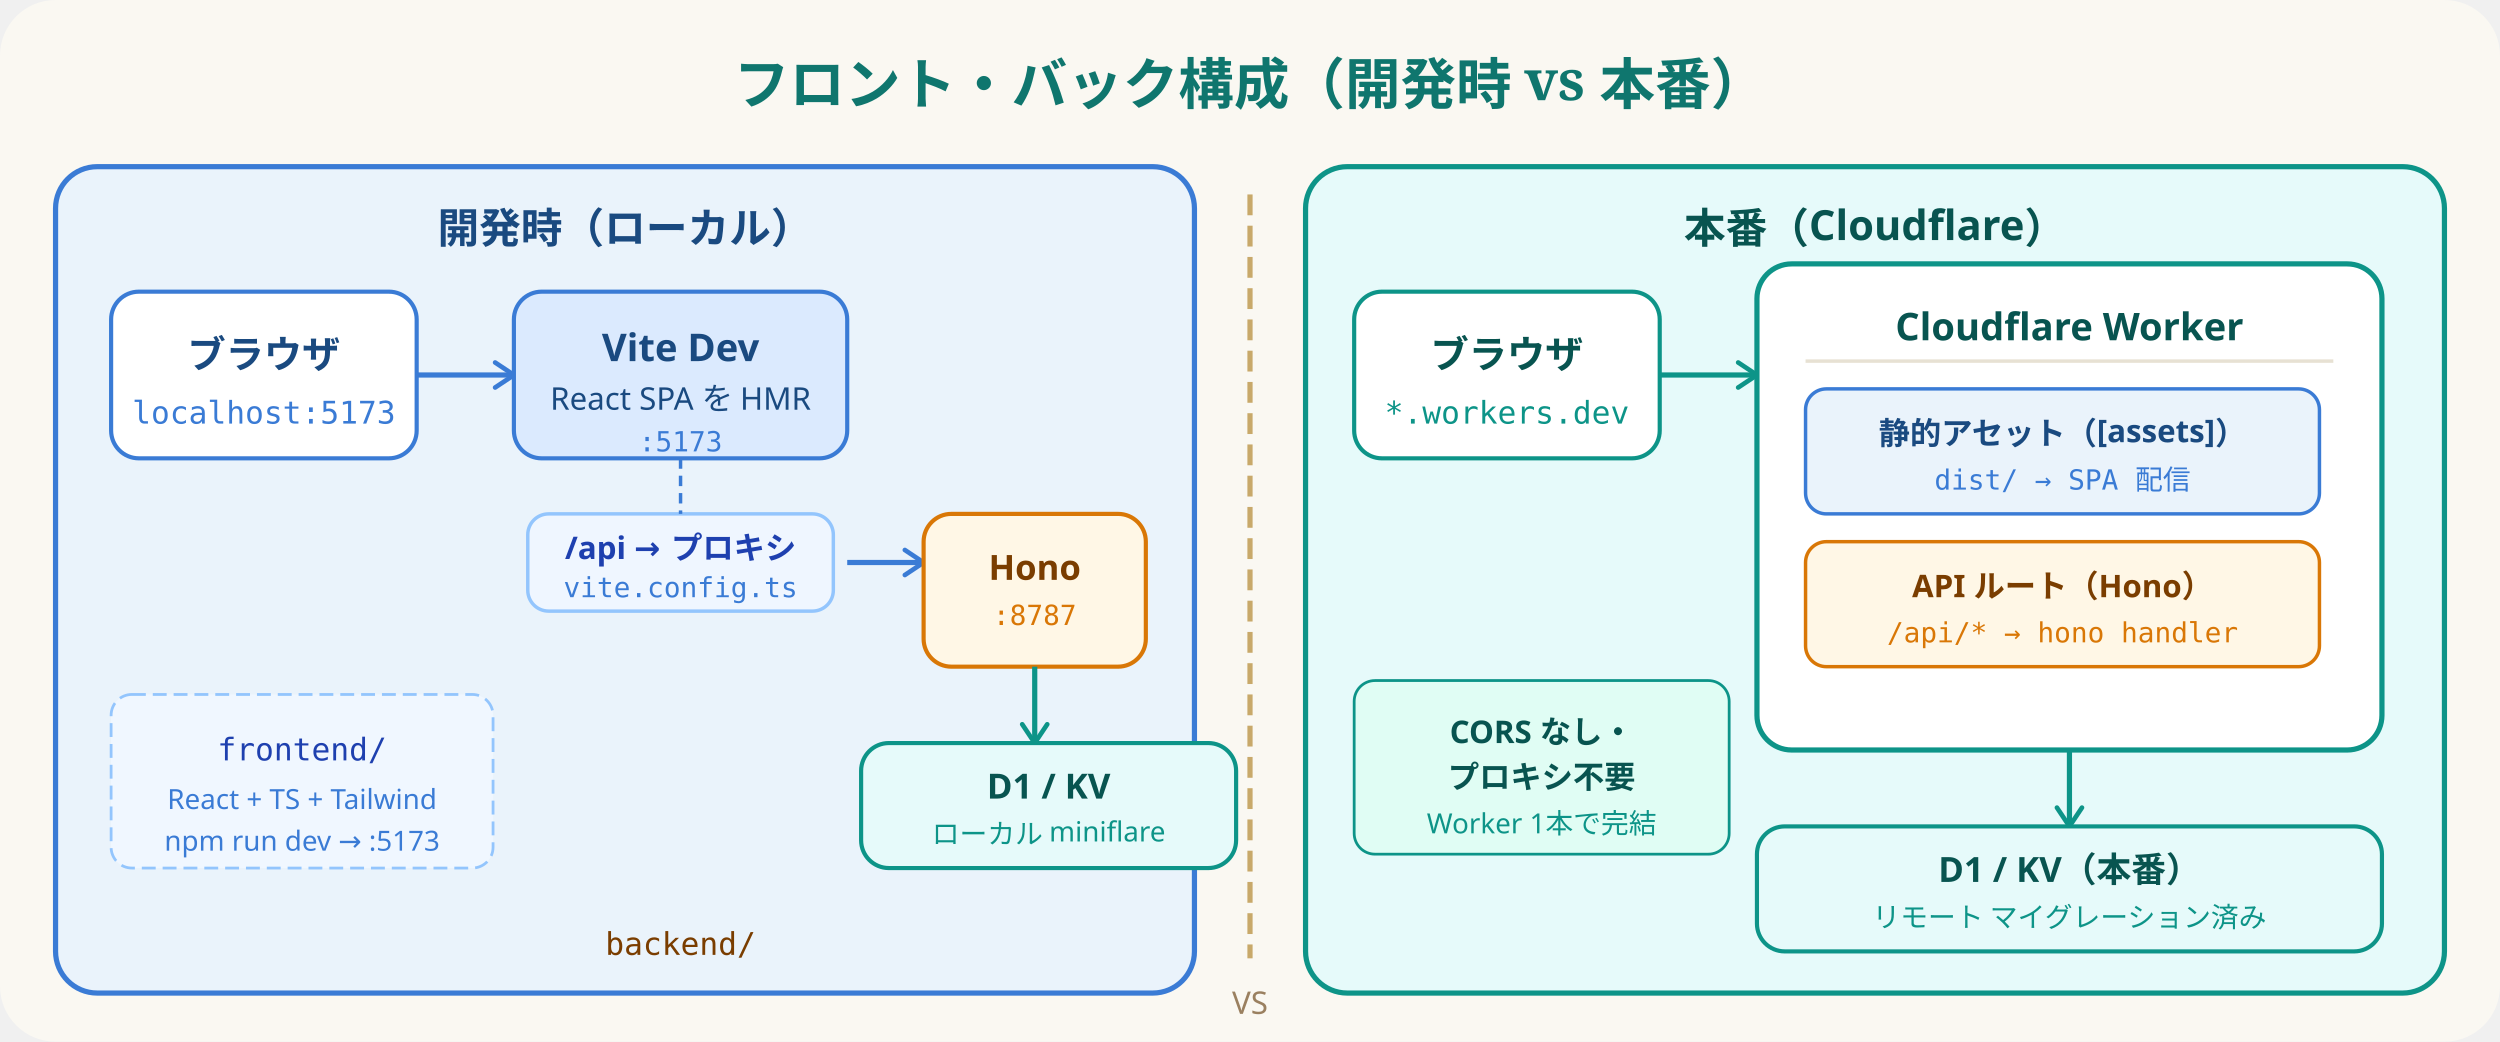
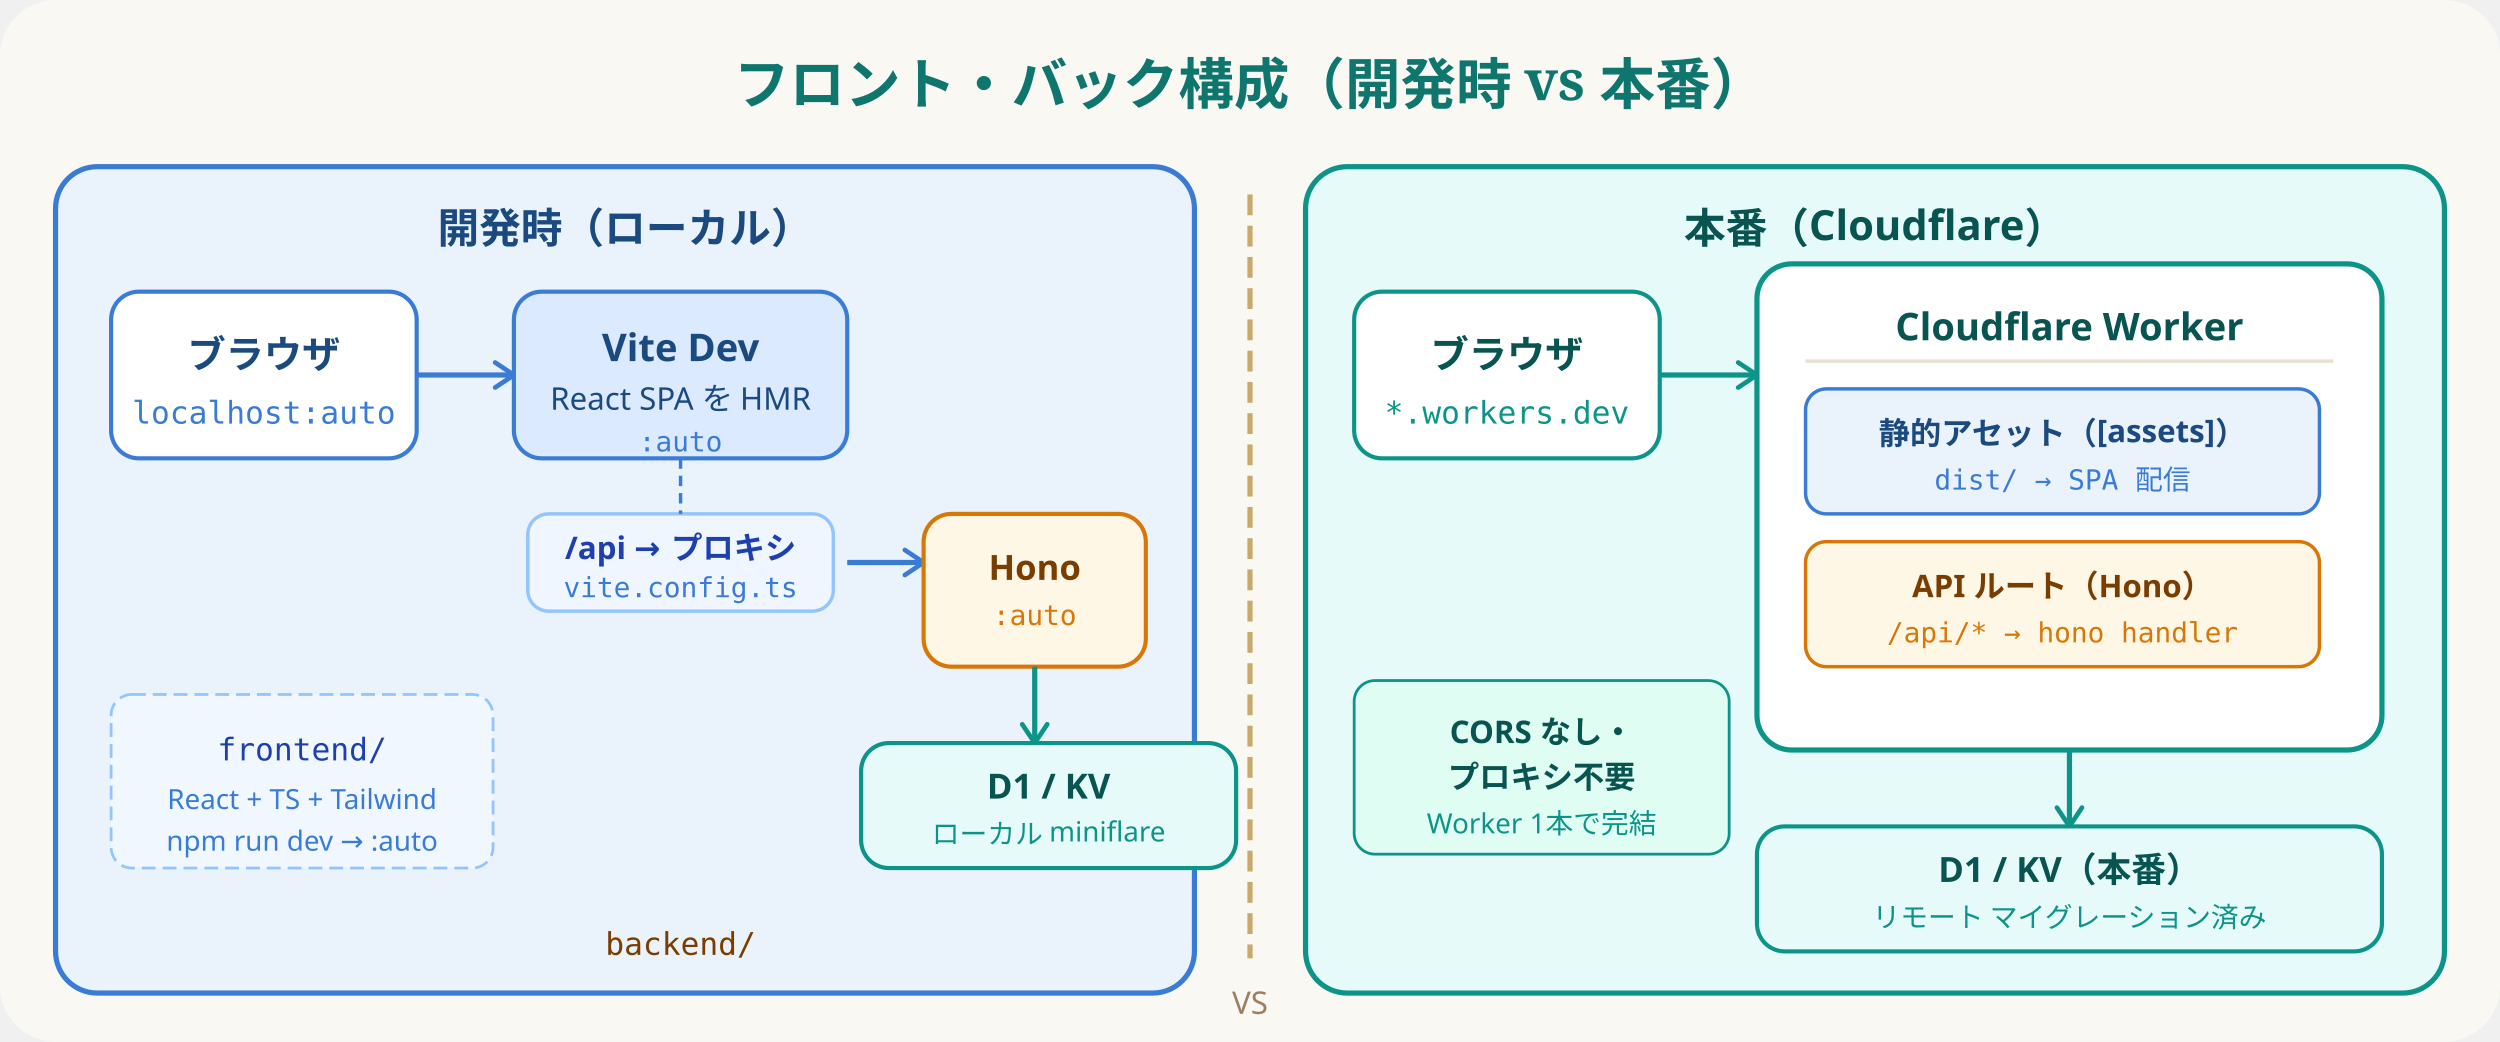
<svg xmlns="http://www.w3.org/2000/svg" width="100%" viewBox="0 0 720 300" role="img">
  <defs>
    <marker id="arr-blue" viewBox="0 0 10 10" refX="8" refY="5" markerWidth="6" markerHeight="6" orient="auto-start-reverse">
      <path d="M2 1L8 5L2 9" fill="none" stroke="#3a7bd5" stroke-width="1.5" stroke-linecap="round" stroke-linejoin="round" />
    </marker>
    <marker id="arr-teal" viewBox="0 0 10 10" refX="8" refY="5" markerWidth="6" markerHeight="6" orient="auto-start-reverse">
      <path d="M2 1L8 5L2 9" fill="none" stroke="#0d9488" stroke-width="1.5" stroke-linecap="round" stroke-linejoin="round" />
    </marker>
  </defs>
  <rect width="720" height="300" rx="16" fill="#faf8f2" />
  <text x="360" y="30" text-anchor="middle" font-family="Hiragino Mincho ProN,Yu Mincho,serif" font-size="16" font-weight="700" fill="#0f766e">フロント・バック構成（開発時 vs 本番）</text>
  <rect x="16" y="48" width="328" height="238" rx="12" fill="#eaf3fb" stroke="#3a7bd5" stroke-width="1.5" />
  <text x="180" y="70" text-anchor="middle" font-family="Hiragino Kaku Gothic ProN,Yu Gothic,system-ui,sans-serif" font-size="12" font-weight="700" fill="#1a4a80">開発時（ローカル）</text>
  <rect x="32" y="84" width="88" height="48" rx="8" fill="#fff" stroke="#3a7bd5" stroke-width="1.2" />
  <text x="76" y="106" text-anchor="middle" font-family="Hiragino Kaku Gothic ProN,Yu Gothic,system-ui,sans-serif" font-size="11" font-weight="700" fill="#1a4a80">ブラウザ</text>
-   <text x="76" y="122" text-anchor="middle" font-family="SFMono-Regular,Menlo,Consolas,monospace" font-size="9" fill="#3a7bd5">localhost:5173</text>
+   <text x="76" y="122" text-anchor="middle" font-family="SFMono-Regular,Menlo,Consolas,monospace" font-size="9" fill="#3a7bd5">localhost:auto</text>
  <line x1="120" y1="108" x2="148" y2="108" stroke="#3a7bd5" stroke-width="1.5" marker-end="url(#arr-blue)" />
  <rect x="148" y="84" width="96" height="48" rx="8" fill="#dbeafe" stroke="#3a7bd5" stroke-width="1.2" />
  <text x="196" y="104" text-anchor="middle" font-family="Hiragino Kaku Gothic ProN,Yu Gothic,system-ui,sans-serif" font-size="11" font-weight="700" fill="#1a4a80">Vite Dev</text>
  <text x="196" y="118" text-anchor="middle" font-family="Hiragino Kaku Gothic ProN,Yu Gothic,system-ui,sans-serif" font-size="9" fill="#1a4a80">React SPA を HMR</text>
-   <text x="196" y="130" text-anchor="middle" font-family="SFMono-Regular,Menlo,Consolas,monospace" font-size="8" fill="#3a7bd5">:5173</text>
+   <text x="196" y="130" text-anchor="middle" font-family="SFMono-Regular,Menlo,Consolas,monospace" font-size="8" fill="#3a7bd5">:auto</text>
  <rect x="152" y="148" width="88" height="28" rx="6" fill="#eff6ff" stroke="#93c5fd" stroke-width="1" />
  <text x="196" y="161" text-anchor="middle" font-family="Hiragino Kaku Gothic ProN,Yu Gothic,system-ui,sans-serif" font-size="9" font-weight="700" fill="#1e40af">/api → プロキシ</text>
  <text x="196" y="172" text-anchor="middle" font-family="SFMono-Regular,Menlo,Consolas,monospace" font-size="8" fill="#3a7bd5">vite.config.ts</text>
  <line x1="196" y1="132" x2="196" y2="148" stroke="#3a7bd5" stroke-width="1" stroke-dasharray="3 2" />
  <line x1="244" y1="162" x2="266" y2="162" stroke="#3a7bd5" stroke-width="1.5" marker-end="url(#arr-blue)" />
  <rect x="266" y="148" width="64" height="44" rx="8" fill="#fff7e6" stroke="#d97706" stroke-width="1.2" />
  <text x="298" y="167" text-anchor="middle" font-family="Hiragino Kaku Gothic ProN,Yu Gothic,system-ui,sans-serif" font-size="10" font-weight="700" fill="#7a3d00">Hono</text>
-   <text x="298" y="180" text-anchor="middle" font-family="SFMono-Regular,Menlo,Consolas,monospace" font-size="8" fill="#d97706">:8787</text>
+   <text x="298" y="180" text-anchor="middle" font-family="SFMono-Regular,Menlo,Consolas,monospace" font-size="8" fill="#d97706">:auto</text>
  <line x1="298" y1="192" x2="298" y2="214" stroke="#0d9488" stroke-width="1.5" marker-end="url(#arr-teal)" />
  <rect x="248" y="214" width="108" height="36" rx="8" fill="#e6fafa" stroke="#0d9488" stroke-width="1.2" />
  <text x="302" y="230" text-anchor="middle" font-family="Hiragino Kaku Gothic ProN,Yu Gothic,system-ui,sans-serif" font-size="10" font-weight="700" fill="#085450">D1 / KV</text>
  <text x="302" y="243" text-anchor="middle" font-family="Hiragino Kaku Gothic ProN,Yu Gothic,system-ui,sans-serif" font-size="8" fill="#0d9488">ローカル miniflare</text>
  <rect x="32" y="200" width="110" height="50" rx="6" fill="#f0f7ff" stroke="#93c5fd" stroke-width="0.8" stroke-dasharray="4 2" />
  <text x="87" y="219" text-anchor="middle" font-family="SFMono-Regular,Menlo,Consolas,monospace" font-size="9" fill="#1e40af">frontend/</text>
  <text x="87" y="233" text-anchor="middle" font-family="Hiragino Kaku Gothic ProN,Yu Gothic,system-ui,sans-serif" font-size="8" fill="#3a7bd5">React + TS + Tailwind</text>
-   <text x="87" y="245" text-anchor="middle" font-family="Hiragino Kaku Gothic ProN,Yu Gothic,system-ui,sans-serif" font-size="8" fill="#3a7bd5">npm run dev → :5173</text>
+   <text x="87" y="245" text-anchor="middle" font-family="Hiragino Kaku Gothic ProN,Yu Gothic,system-ui,sans-serif" font-size="8" fill="#3a7bd5">npm run dev → :auto</text>
  <rect x="148" y="264" width="110" height="16" rx="4" fill="none" />
  <text x="196" y="275" text-anchor="middle" font-family="SFMono-Regular,Menlo,Consolas,monospace" font-size="9" fill="#7a3d00">backend/</text>
  <line x1="360" y1="56" x2="360" y2="276" stroke="#c8a96a" stroke-width="1.5" stroke-dasharray="6 3" />
  <text x="360" y="292" text-anchor="middle" font-family="Hiragino Kaku Gothic ProN,Yu Gothic,system-ui,sans-serif" font-size="9" fill="#9a8060">VS</text>
  <rect x="376" y="48" width="328" height="238" rx="12" fill="#e6fafa" stroke="#0d9488" stroke-width="1.5" />
  <text x="540" y="70" text-anchor="middle" font-family="Hiragino Kaku Gothic ProN,Yu Gothic,system-ui,sans-serif" font-size="12" font-weight="700" fill="#085450">本番（Cloudflare）</text>
  <rect x="390" y="84" width="88" height="48" rx="8" fill="#fff" stroke="#0d9488" stroke-width="1.2" />
  <text x="434" y="106" text-anchor="middle" font-family="Hiragino Kaku Gothic ProN,Yu Gothic,system-ui,sans-serif" font-size="11" font-weight="700" fill="#085450">ブラウザ</text>
  <text x="434" y="122" text-anchor="middle" font-family="SFMono-Regular,Menlo,Consolas,monospace" font-size="9" fill="#0d9488">*.workers.dev</text>
  <line x1="478" y1="108" x2="506" y2="108" stroke="#0d9488" stroke-width="1.5" marker-end="url(#arr-teal)" />
  <rect x="506" y="76" width="180" height="140" rx="10" fill="#fff" stroke="#0d9488" stroke-width="1.5" />
  <text x="596" y="98" text-anchor="middle" font-family="Hiragino Kaku Gothic ProN,Yu Gothic,system-ui,sans-serif" font-size="11" font-weight="700" fill="#085450">Cloudflare Worker</text>
  <line x1="520" y1="104" x2="672" y2="104" stroke="#e7e1d3" stroke-width="1" />
  <rect x="520" y="112" width="148" height="36" rx="6" fill="#eaf3fb" stroke="#3a7bd5" stroke-width="1" />
  <text x="594" y="128" text-anchor="middle" font-family="Hiragino Kaku Gothic ProN,Yu Gothic,system-ui,sans-serif" font-size="9" font-weight="700" fill="#1a4a80">静的アセット（[assets]）</text>
  <text x="594" y="141" text-anchor="middle" font-family="SFMono-Regular,Menlo,Consolas,monospace" font-size="8" fill="#3a7bd5">dist/ → SPA 配信</text>
  <rect x="520" y="156" width="148" height="36" rx="6" fill="#fff7e6" stroke="#d97706" stroke-width="1" />
  <text x="594" y="172" text-anchor="middle" font-family="Hiragino Kaku Gothic ProN,Yu Gothic,system-ui,sans-serif" font-size="9" font-weight="700" fill="#7a3d00">API ルート（Hono）</text>
  <text x="594" y="185" text-anchor="middle" font-family="SFMono-Regular,Menlo,Consolas,monospace" font-size="8" fill="#d97706">/api/* → hono handler</text>
  <line x1="596" y1="216" x2="596" y2="238" stroke="#0d9488" stroke-width="1.5" marker-end="url(#arr-teal)" />
  <rect x="506" y="238" width="180" height="36" rx="8" fill="#e6fafa" stroke="#0d9488" stroke-width="1.2" />
  <text x="596" y="254" text-anchor="middle" font-family="Hiragino Kaku Gothic ProN,Yu Gothic,system-ui,sans-serif" font-size="10" font-weight="700" fill="#085450">D1 / KV（本番）</text>
  <text x="596" y="267" text-anchor="middle" font-family="Hiragino Kaku Gothic ProN,Yu Gothic,system-ui,sans-serif" font-size="8" fill="#0d9488">リモート マイグレーション済み</text>
  <rect x="390" y="196" width="108" height="50" rx="6" fill="#e0fdf4" stroke="#0d9488" stroke-width="0.8" />
  <text x="444" y="214" text-anchor="middle" font-family="Hiragino Kaku Gothic ProN,Yu Gothic,system-ui,sans-serif" font-size="9" font-weight="700" fill="#085450">CORS なし・</text>
  <text x="444" y="227" text-anchor="middle" font-family="Hiragino Kaku Gothic ProN,Yu Gothic,system-ui,sans-serif" font-size="9" font-weight="700" fill="#085450">プロキシ不要</text>
  <text x="444" y="240" text-anchor="middle" font-family="Hiragino Kaku Gothic ProN,Yu Gothic,system-ui,sans-serif" font-size="8" fill="#0d9488">Worker 1本で完結</text>
</svg>
